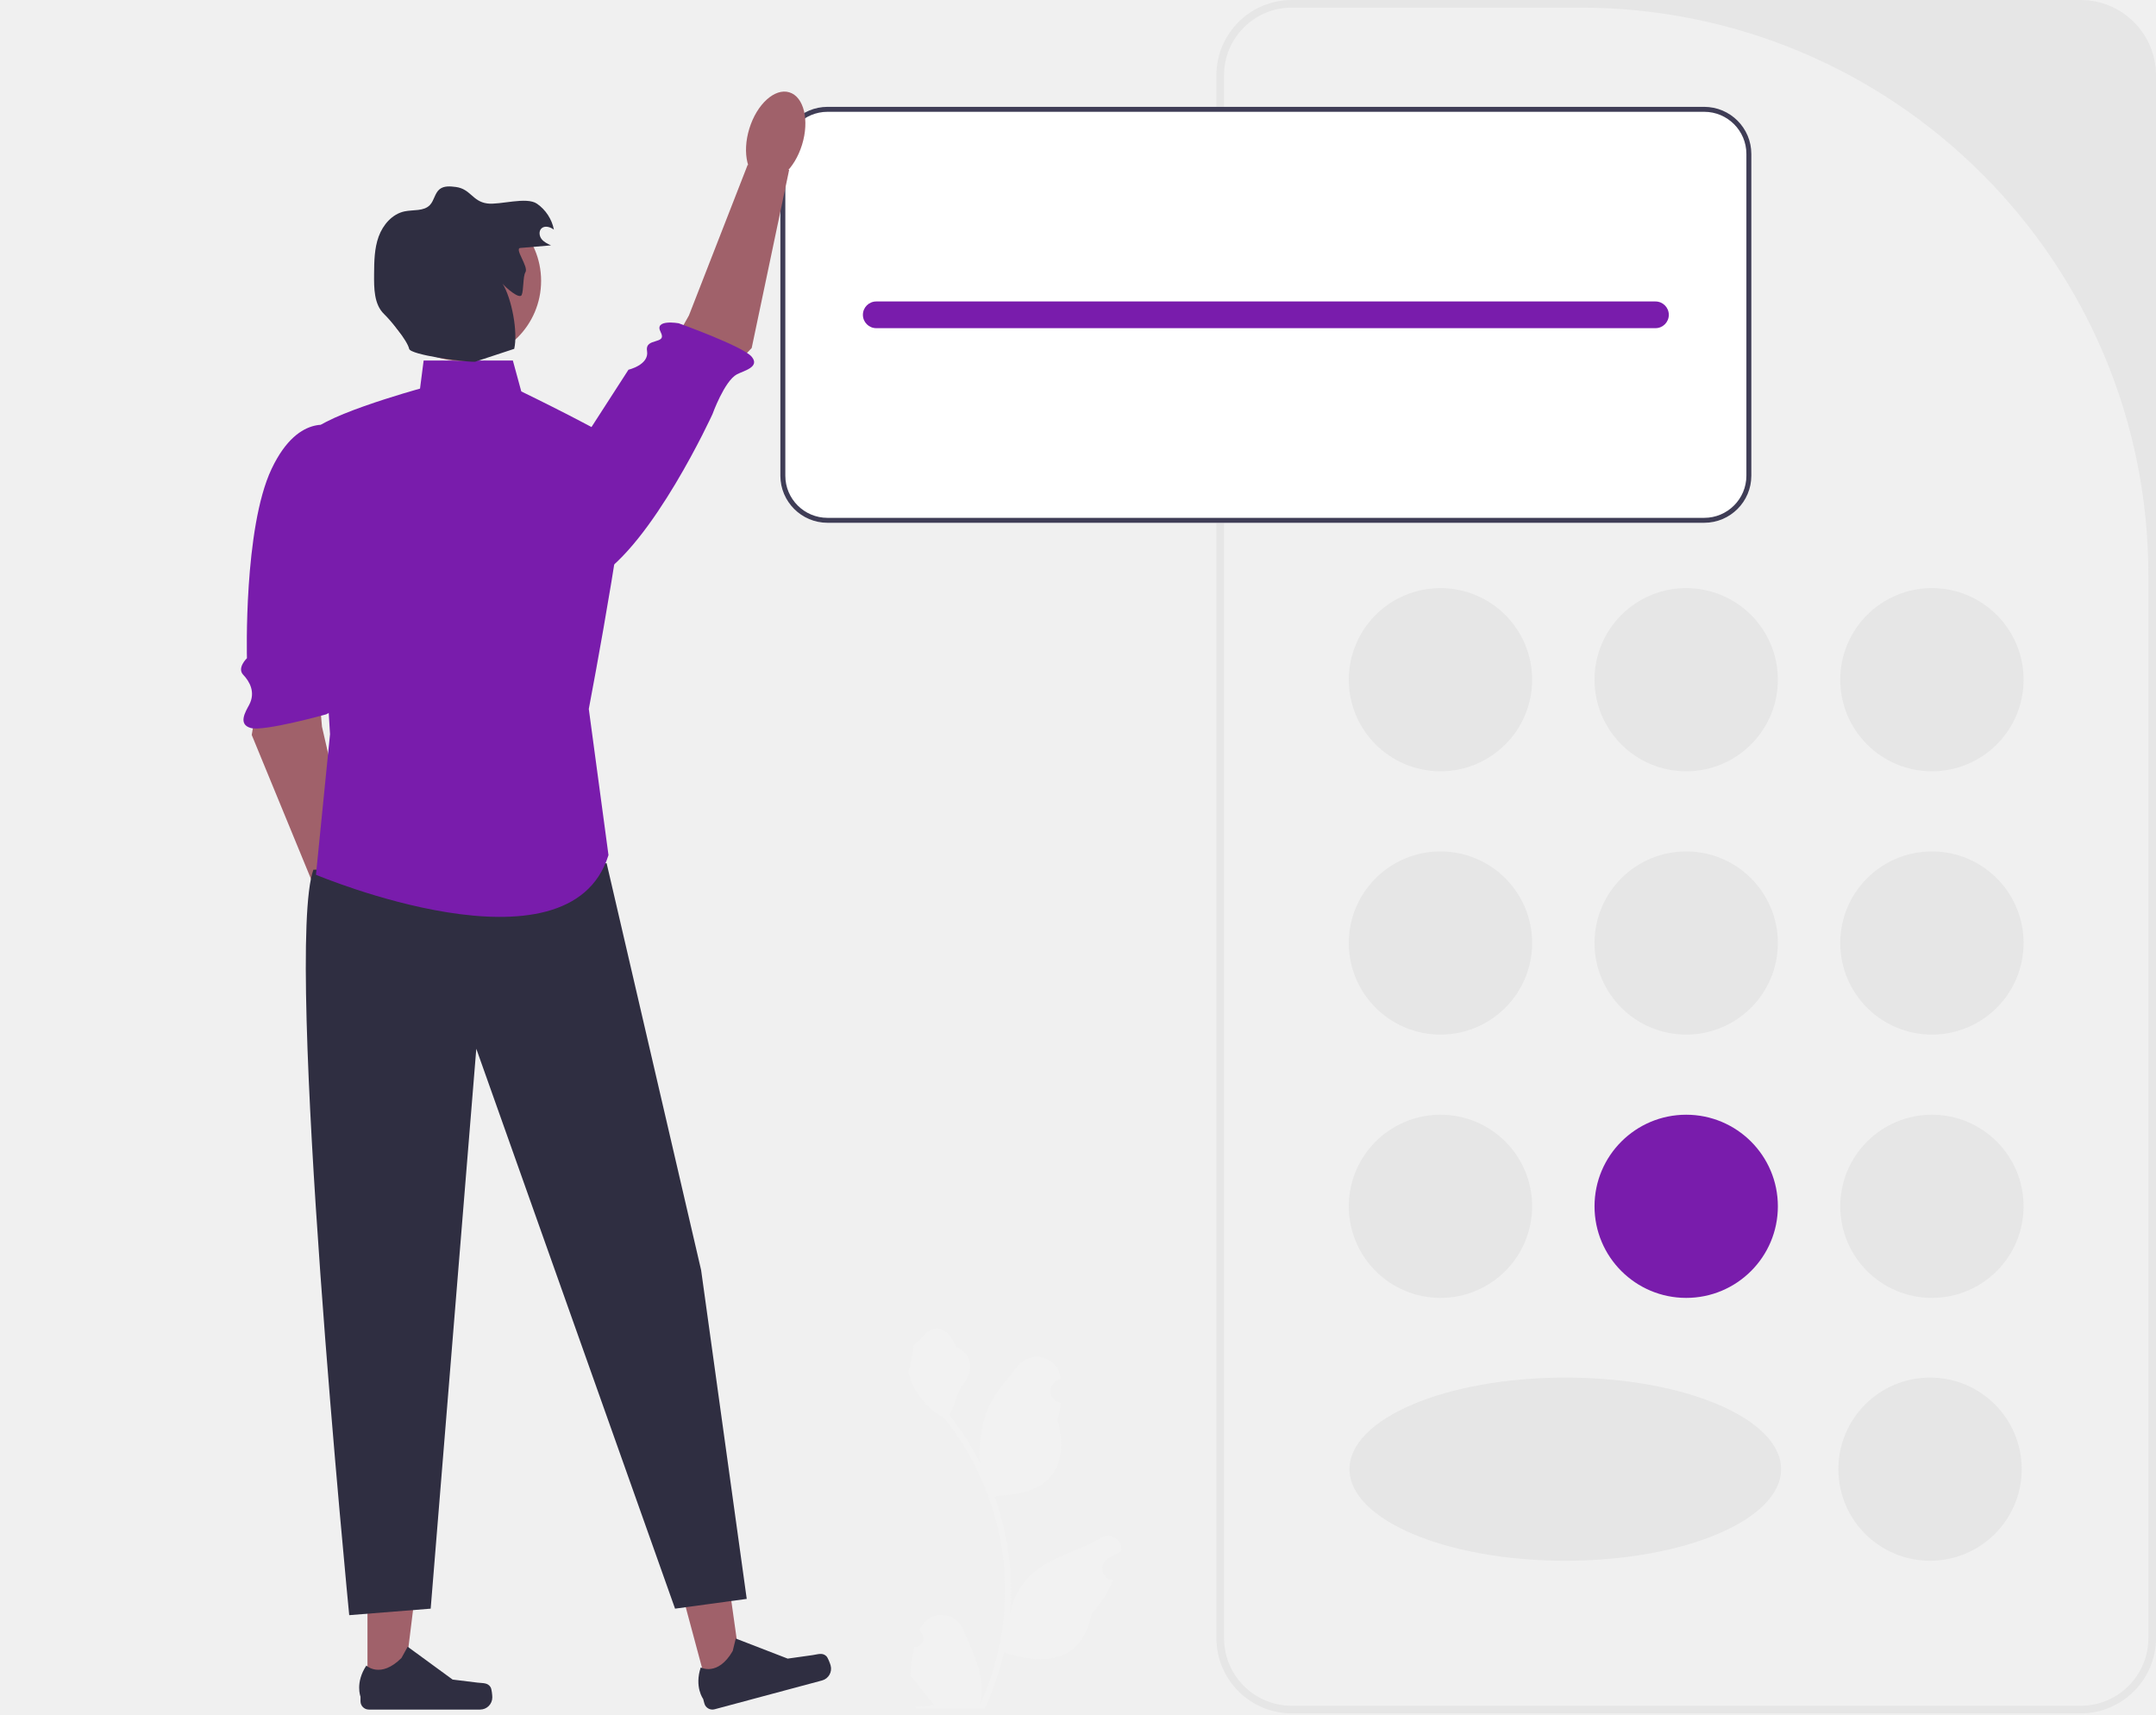
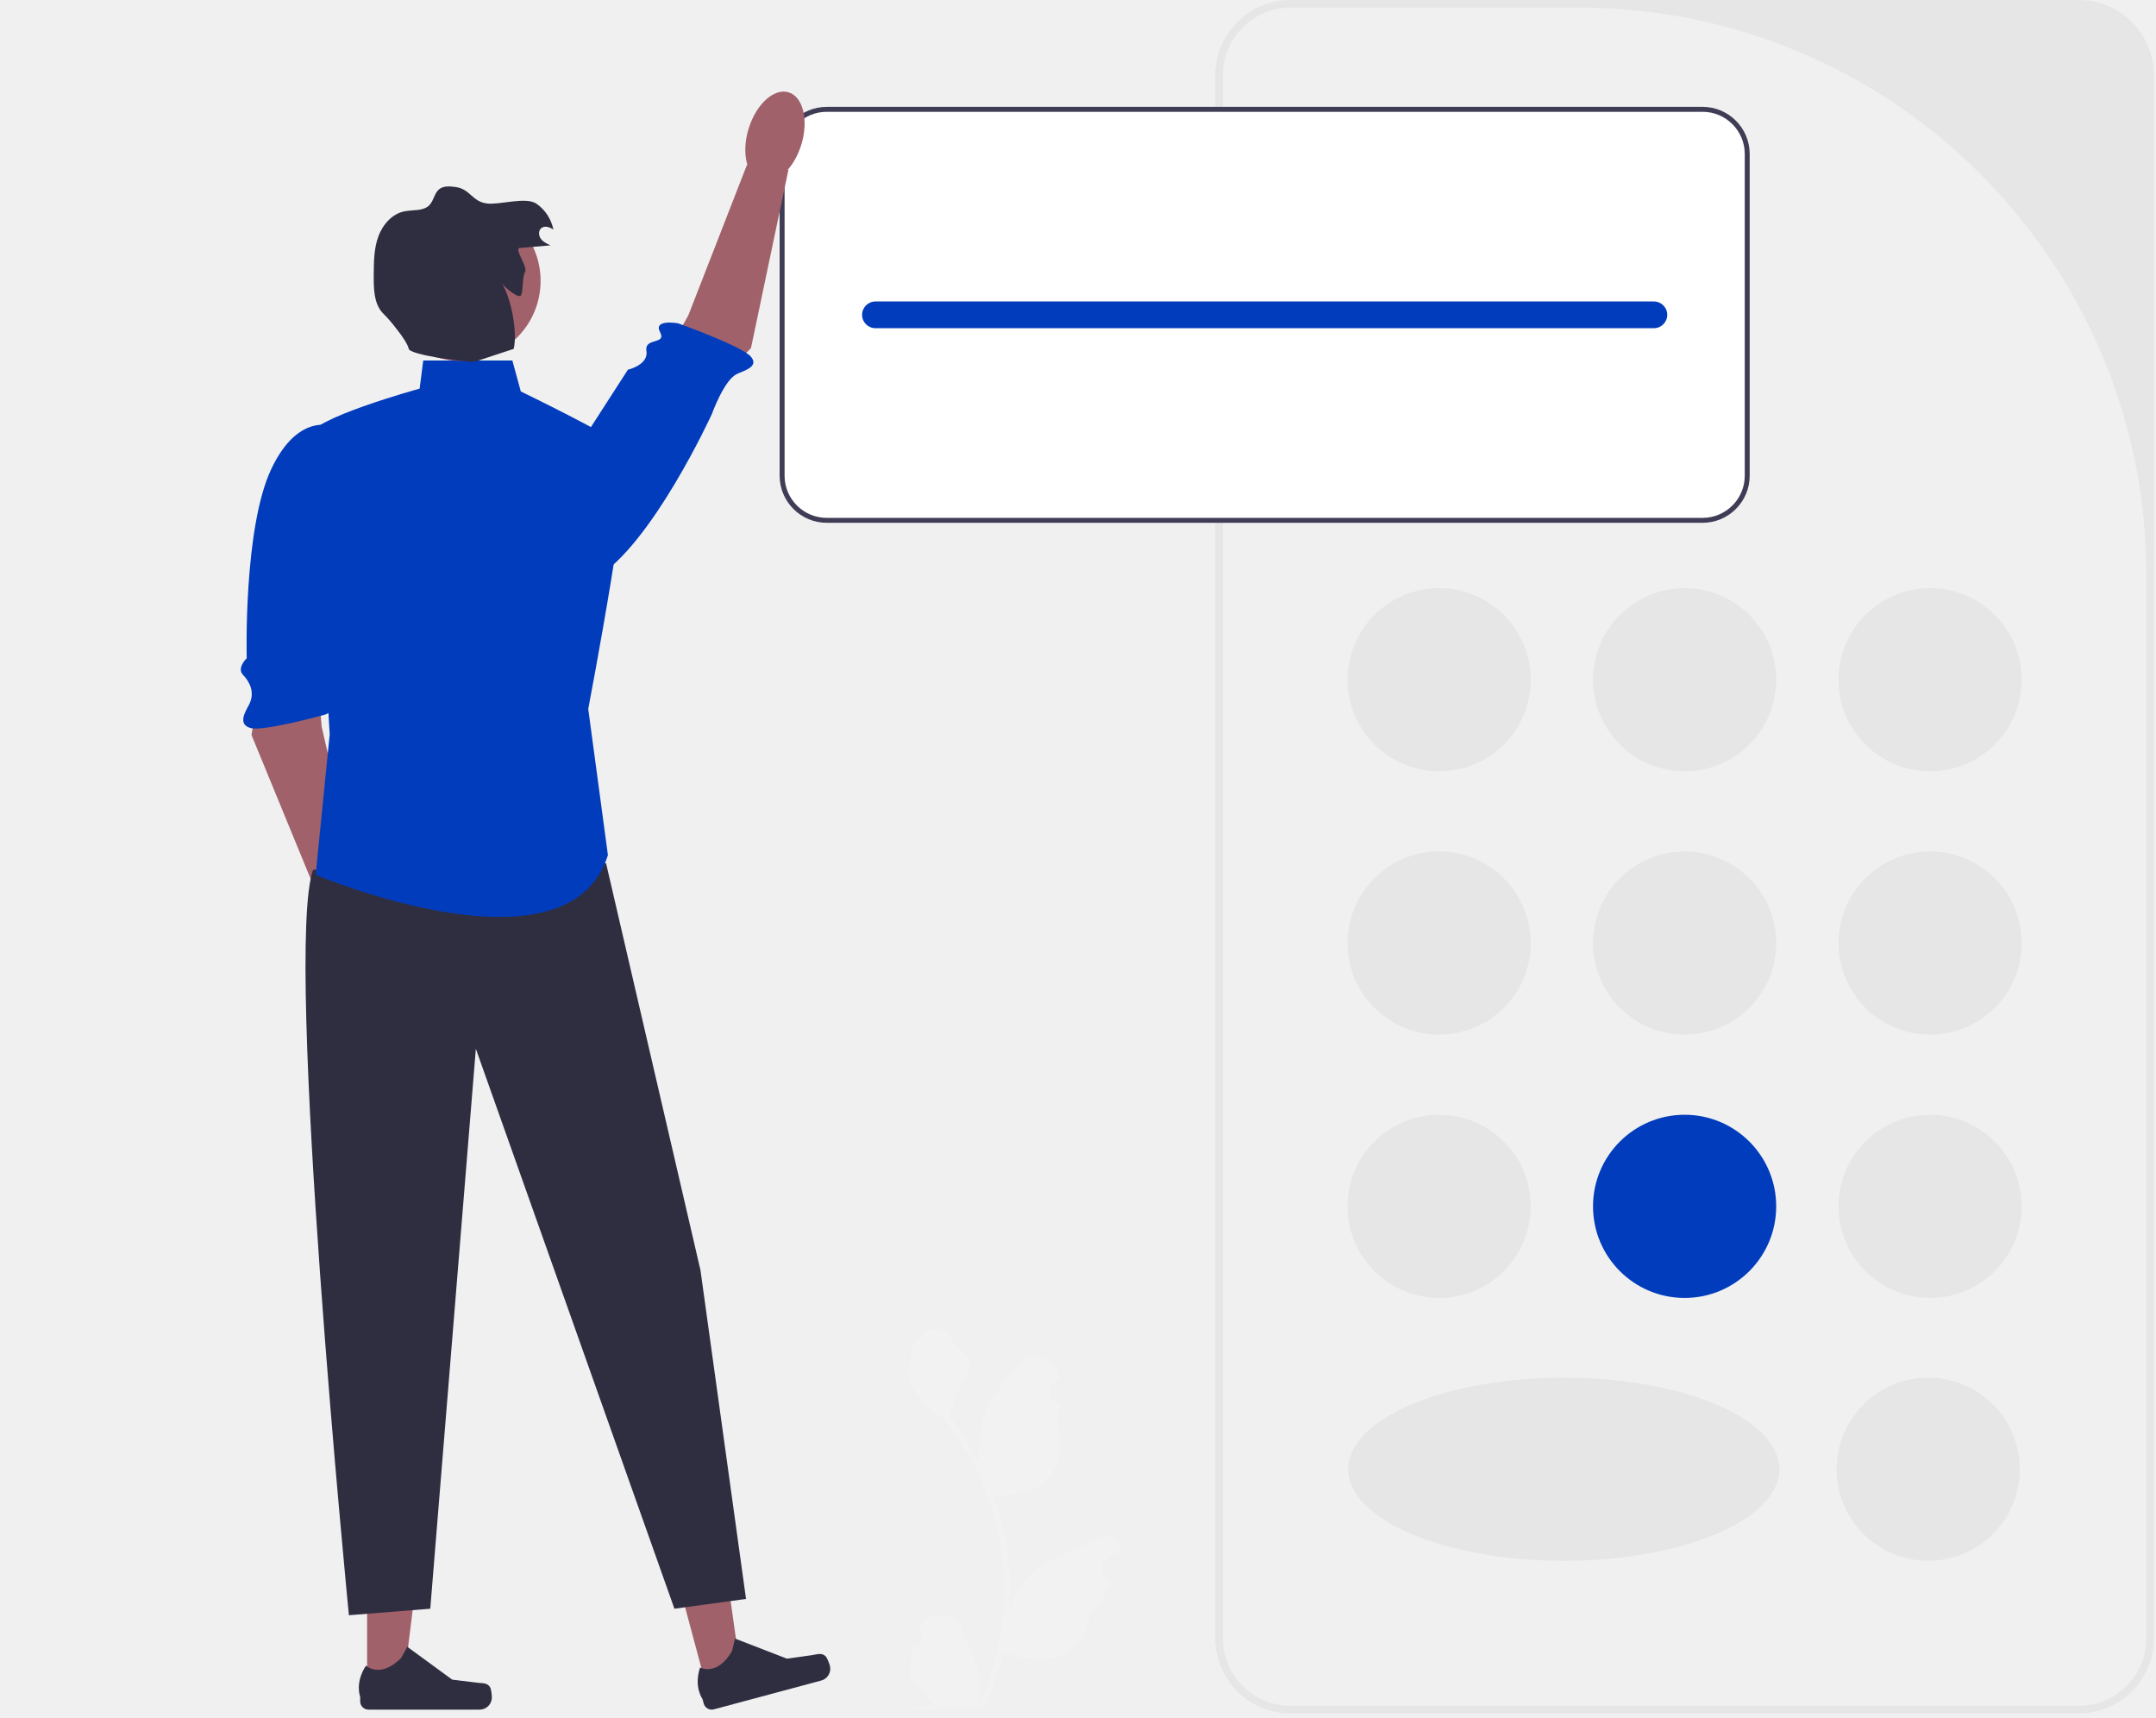
- <svg xmlns="http://www.w3.org/2000/svg" width="342" height="272" viewBox="0 0 342 272" fill="none">
-   <path d="M145.015 261.323C146.267 261.401 146.958 259.847 146.011 258.942L145.917 258.567C145.93 258.537 145.942 258.507 145.955 258.478C147.221 255.461 151.511 255.482 152.766 258.503C153.88 261.184 155.298 263.869 155.647 266.704C155.804 267.955 155.733 269.23 155.455 270.458C158.066 264.76 159.439 258.539 159.439 252.282C159.439 250.71 159.353 249.138 159.177 247.57C159.032 246.288 158.833 245.013 158.574 243.75C157.177 236.922 154.152 230.419 149.789 224.988C147.691 223.842 145.942 222.051 144.886 219.904C144.506 219.13 144.209 218.297 144.068 217.448C144.306 217.48 144.968 213.847 144.788 213.624C145.12 213.12 145.716 212.869 146.079 212.377C147.886 209.929 150.375 210.356 151.675 213.683C154.451 215.083 154.478 217.405 152.775 219.638C151.691 221.059 151.542 222.982 150.591 224.503C150.689 224.628 150.791 224.749 150.889 224.874C152.683 227.174 154.234 229.645 155.542 232.242C155.173 229.356 155.718 225.88 156.649 223.639C157.708 221.085 159.693 218.935 161.442 216.728C163.542 214.076 167.848 215.233 168.218 218.594C168.221 218.627 168.225 218.659 168.228 218.692C167.969 218.838 167.714 218.994 167.466 219.158C166.048 220.095 166.538 222.29 168.218 222.55L168.256 222.555C168.162 223.49 168.001 224.417 167.767 225.328C170.009 233.995 165.167 237.152 158.253 237.294C158.101 237.372 157.952 237.45 157.799 237.524C158.5 239.495 159.06 241.517 159.474 243.566C159.846 245.377 160.104 247.207 160.249 249.045C160.429 251.363 160.413 253.694 160.218 256.009L160.23 255.927C160.727 253.377 162.112 250.996 164.123 249.346C167.12 246.886 171.353 245.98 174.586 244.003C176.142 243.051 178.136 244.281 177.864 246.084L177.851 246.17C177.37 246.366 176.9 246.593 176.446 246.847C176.187 246.993 175.932 247.149 175.684 247.313C174.266 248.25 174.756 250.445 176.436 250.705L176.474 250.71C176.501 250.714 176.525 250.718 176.552 250.722C175.726 252.681 174.576 254.5 173.136 256.068C171.733 263.634 165.71 264.352 159.267 262.148H159.263C158.559 265.214 157.529 268.209 156.207 271.064H145.289C145.249 270.943 145.214 270.818 145.179 270.696C146.189 270.759 147.206 270.7 148.2 270.517C147.39 269.523 146.58 268.522 145.77 267.529C145.75 267.509 145.735 267.49 145.719 267.47C145.308 266.962 144.893 266.458 144.482 265.949L144.482 265.949C144.457 264.388 144.644 262.832 145.015 261.323Z" fill="#F2F2F2" />
-   <path d="M330.049 271.839H204.904C198.314 271.839 192.953 266.482 192.953 259.897V11.942C192.953 5.357 198.314 0 204.904 0H330.049C336.639 0 342 5.357 342 11.942V259.897C342 266.482 336.639 271.839 330.049 271.839ZM204.904 1.211C198.973 1.211 194.165 6.015 194.165 11.942V259.897C194.165 265.824 198.973 270.629 204.904 270.629H330.049C335.98 270.629 340.788 265.824 340.788 259.897V91.242C340.788 41.519 300.45 1.211 250.691 1.211H204.904Z" fill="#E6E6E6" />
-   <path d="M228.498 122.369C236.529 122.369 243.039 115.863 243.039 107.839C243.039 99.814 236.529 93.308 228.498 93.308C220.467 93.308 213.957 99.814 213.957 107.839C213.957 115.863 220.467 122.369 228.498 122.369Z" fill="#E6E6E6" />
-   <path d="M306.455 122.369C314.486 122.369 320.996 115.863 320.996 107.839C320.996 99.814 314.486 93.308 306.455 93.308C298.424 93.308 291.914 99.814 291.914 107.839C291.914 115.863 298.424 122.369 306.455 122.369Z" fill="#E6E6E6" />
-   <path d="M267.476 122.369C275.507 122.369 282.018 115.863 282.018 107.839C282.018 99.814 275.507 93.308 267.476 93.308C259.446 93.308 252.935 99.814 252.935 107.839C252.935 115.863 259.446 122.369 267.476 122.369Z" fill="#E6E6E6" />
-   <path d="M228.498 164.144C236.529 164.144 243.039 157.638 243.039 149.613C243.039 141.589 236.529 135.083 228.498 135.083C220.467 135.083 213.957 141.589 213.957 149.613C213.957 157.638 220.467 164.144 228.498 164.144Z" fill="#E6E6E6" />
-   <path d="M306.455 164.144C314.486 164.144 320.996 157.638 320.996 149.613C320.996 141.589 314.486 135.083 306.455 135.083C298.424 135.083 291.914 141.589 291.914 149.613C291.914 157.638 298.424 164.144 306.455 164.144Z" fill="#E6E6E6" />
-   <path d="M267.476 164.144C275.507 164.144 282.018 157.638 282.018 149.613C282.018 141.589 275.507 135.083 267.476 135.083C259.446 135.083 252.935 141.589 252.935 149.613C252.935 157.638 259.446 164.144 267.476 164.144Z" fill="#E6E6E6" />
-   <path d="M228.498 205.919C236.529 205.919 243.039 199.413 243.039 191.388C243.039 183.363 236.529 176.858 228.498 176.858C220.467 176.858 213.957 183.363 213.957 191.388C213.957 199.413 220.467 205.919 228.498 205.919Z" fill="#E6E6E6" />
-   <path d="M306.158 247.622C314.188 247.622 320.699 241.117 320.699 233.092C320.699 225.067 314.188 218.561 306.158 218.561C298.127 218.561 291.616 225.067 291.616 233.092C291.616 241.117 298.127 247.622 306.158 247.622Z" fill="#E6E6E6" />
-   <path d="M248.296 247.622C267.202 247.622 282.528 241.117 282.528 233.092C282.528 225.067 267.202 218.561 248.296 218.561C229.39 218.561 214.064 225.067 214.064 233.092C214.064 241.117 229.39 247.622 248.296 247.622Z" fill="#E6E6E6" />
-   <path d="M306.455 205.919C314.486 205.919 320.996 199.413 320.996 191.388C320.996 183.363 314.486 176.858 306.455 176.858C298.424 176.858 291.914 183.363 291.914 191.388C291.914 199.413 298.424 205.919 306.455 205.919Z" fill="#E6E6E6" />
-   <path d="M267.476 205.919C275.507 205.919 282.018 199.413 282.018 191.388C282.018 183.363 275.507 176.858 267.476 176.858C259.446 176.858 252.935 183.363 252.935 191.388C252.935 199.413 259.446 205.919 267.476 205.919Z" fill="#791CAC" />
-   <path d="M270.334 16.952H131.264C127.141 16.952 123.787 20.303 123.787 24.423V75.473C123.787 79.594 127.141 82.944 131.264 82.944H270.334C274.458 82.944 277.811 79.594 277.811 75.473V24.423C277.811 20.303 274.458 16.952 270.334 16.952Z" fill="white" />
-   <path d="M270.334 16.952H131.264C127.141 16.952 123.787 20.303 123.787 24.423V75.473C123.787 79.594 127.141 82.944 131.264 82.944H270.334C274.458 82.944 277.811 79.594 277.811 75.473V24.423C277.811 20.303 274.458 16.952 270.334 16.952ZM277.025 75.473C277.025 79.162 274.025 82.159 270.334 82.159H131.264C127.573 82.159 124.574 79.162 124.574 75.473V24.423C124.574 20.735 127.573 17.738 131.264 17.738H270.334C274.025 17.738 277.025 20.735 277.025 24.423V75.473Z" fill="#3F3D56" />
-   <path d="M262.599 47.829H138.999C137.828 47.829 136.879 48.778 136.879 49.948C136.879 51.118 137.828 52.067 138.999 52.067H262.599C263.77 52.067 264.72 51.118 264.72 49.948C264.72 48.778 263.77 47.829 262.599 47.829Z" fill="#791CAC" />
-   <path d="M41.171 109.233L39.932 116.604L50.917 143.306L56.811 140.278L51.074 115.291L50.25 105.754L41.171 109.233Z" fill="#A0616A" />
-   <path d="M53.297 67.765C53.297 67.765 47.545 64.981 43.083 74.388C38.62 83.795 39.172 104.426 39.172 104.426C39.172 104.426 37.547 105.972 38.579 107.055C39.611 108.138 40.572 109.856 39.52 111.836C38.965 112.88 37.682 114.922 39.784 115.502C41.886 116.082 51.718 113.341 51.718 113.341C51.718 113.341 55.395 111.696 53.306 110.587C51.217 109.479 54.159 102.774 54.159 102.774L56.59 83.405L53.297 67.765Z" fill="#791CAC" />
-   <path d="M57.813 153.508C60.121 152.799 61.025 149.075 59.831 145.19C58.637 141.305 55.798 138.73 53.489 139.438C51.181 140.147 50.277 143.87 51.471 147.756C52.665 151.641 55.504 154.216 57.813 153.508Z" fill="#A0616A" />
-   <path d="M112.256 267.946L117.761 266.47L114.682 244.548L106.557 246.727L112.256 267.946Z" fill="#A0616A" />
-   <path d="M131.085 262.764C131.333 263.007 131.674 263.914 131.764 264.249C132.041 265.28 131.429 266.34 130.397 266.617L113.348 271.189C112.644 271.377 111.92 270.96 111.731 270.257L111.54 269.547C111.54 269.547 110.125 267.642 111.155 264.548C111.155 264.548 113.866 266.027 116.226 261.94L116.714 259.964L124.949 263.149L128.891 262.595C129.753 262.474 130.461 262.157 131.085 262.764Z" fill="#2F2E41" />
-   <path d="M58.292 267.82L63.993 267.819L66.704 245.849L58.291 245.85L58.292 267.82Z" fill="#A0616A" />
-   <path d="M77.822 267.691C77.999 267.989 78.093 268.953 78.093 269.301C78.093 270.368 77.227 271.234 76.158 271.234H58.506C57.777 271.234 57.186 270.644 57.186 269.915V269.181C57.186 269.181 56.313 266.974 58.111 264.253C58.111 264.253 60.345 266.383 63.684 263.047L64.669 261.264L71.796 266.473L75.746 266.959C76.611 267.065 77.377 266.943 77.822 267.691Z" fill="#2F2E41" />
-   <path d="M96.228 136.952L111.216 201.511L118.452 253.674L107.082 255.223L75.554 166.391L68.318 255.223L55.396 256.256C55.396 256.256 45.059 150.897 49.711 137.985L96.228 136.952Z" fill="#2F2E41" />
-   <path d="M114.069 60.613L119.24 55.213L125.179 26.959L118.601 26.152L109.287 50.039L104.603 58.389L114.069 60.613Z" fill="#A0616A" />
-   <path d="M80.709 88.094C80.709 88.094 85.549 97.011 94.533 91.739C103.516 86.467 113.017 65.711 113.017 65.711C113.017 65.711 114.914 60.434 116.898 59.388C117.944 58.836 120.636 58.241 119.224 56.581C117.812 54.92 107.658 51.289 107.658 51.289C107.658 51.289 103.691 50.585 104.795 52.675C105.899 54.766 102.273 53.471 102.639 55.683C103.005 57.895 99.693 58.657 99.693 58.657L80.709 88.094Z" fill="#791CAC" />
-   <path d="M127.225 22.968C128.423 19.084 127.524 15.36 125.216 14.649C122.909 13.937 120.066 16.509 118.868 20.393C117.669 24.277 118.568 28.002 120.876 28.713C123.184 29.424 126.026 26.852 127.225 22.968Z" fill="#A0616A" />
-   <path d="M81.352 57.197H67.201L66.628 61.656C66.628 61.656 48.781 66.56 49.227 69.235C49.673 71.91 52.35 116.495 52.35 116.495L50.12 138.787C50.12 138.787 90.275 155.729 96.522 135.666L93.399 112.482C93.399 112.482 100.984 72.802 99.199 71.019C97.414 69.235 82.69 62.102 82.69 62.102L81.352 57.197Z" fill="#791CAC" />
-   <path d="M73.132 57.253C80.147 57.253 85.834 51.57 85.834 44.561C85.834 37.551 80.147 31.868 73.132 31.868C66.117 31.868 60.43 37.551 60.43 44.561C60.43 51.57 66.117 57.253 73.132 57.253Z" fill="#A0616A" />
-   <path d="M82.539 39.34C84.162 39.203 85.784 39.066 87.407 38.928C86.85 38.673 86.269 38.399 85.897 37.911C85.525 37.423 85.448 36.652 85.897 36.234C86.422 35.745 87.291 36.004 87.864 36.434C87.549 34.787 86.565 33.278 85.184 32.324C83.498 31.158 79.326 32.548 77.294 32.28C74.948 31.971 74.655 29.973 72.31 29.665C71.426 29.548 70.431 29.46 69.736 30.018C68.965 30.637 68.878 31.808 68.198 32.525C67.227 33.549 65.562 33.247 64.18 33.535C62.222 33.943 60.746 35.659 60.064 37.538C59.383 39.416 59.358 41.46 59.34 43.459C59.321 45.698 59.314 48.291 60.935 49.838C61.922 50.78 64.613 54.014 64.903 55.347C65.11 56.294 73.527 57.447 75.352 57.395L81.57 55.347C82.181 52.658 81.17 47.339 79.717 44.994C80.196 45.626 82.408 47.527 82.747 46.811C83.085 46.094 82.931 43.849 83.353 43.178C83.884 42.331 81.542 39.424 82.539 39.34Z" fill="#2F2E41" />
+ <svg xmlns="http://www.w3.org/2000/svg" width="565" height="450" viewBox="0 0 565 450" fill="none">
+   <g clip-path="url(#clip0_5636_176)">
+     <path d="M239.346 431.63C241.412 431.759 242.554 429.193 240.991 427.697L240.835 427.079C240.856 427.029 240.876 426.98 240.897 426.93C242.986 421.948 250.067 421.983 252.138 426.972C253.977 431.4 256.318 435.836 256.894 440.518C257.152 442.585 257.036 444.69 256.578 446.718C260.886 437.308 263.153 427.032 263.153 416.698C263.153 414.101 263.011 411.505 262.72 408.915C262.481 406.796 262.152 404.69 261.725 402.604C259.419 391.327 254.427 380.586 247.225 371.615C243.763 369.722 240.876 366.764 239.132 363.218C238.506 361.939 238.015 360.564 237.782 359.162C238.176 359.214 239.268 353.213 238.971 352.845C239.52 352.012 240.502 351.598 241.102 350.785C244.084 346.741 248.193 347.447 250.338 352.942C254.921 355.255 254.965 359.09 252.153 362.779C250.364 365.126 250.119 368.301 248.549 370.814C248.711 371.02 248.879 371.221 249.04 371.427C252.001 375.225 254.562 379.307 256.721 383.596C256.111 378.83 257.012 373.088 258.548 369.386C260.296 365.169 263.572 361.617 266.458 357.971C269.924 353.592 277.031 355.503 277.642 361.055C277.648 361.108 277.654 361.162 277.659 361.216C277.231 361.458 276.811 361.715 276.401 361.986C274.061 363.533 274.87 367.16 277.642 367.588L277.704 367.597C277.549 369.141 277.285 370.672 276.897 372.177C280.599 386.492 272.607 391.706 261.196 391.941C260.944 392.07 260.698 392.199 260.446 392.322C261.603 395.577 262.526 398.916 263.211 402.301C263.824 405.291 264.251 408.314 264.49 411.35C264.787 415.18 264.761 419.029 264.438 422.853L264.457 422.717C265.278 418.506 267.564 414.573 270.884 411.847C275.83 407.784 282.817 406.288 288.152 403.023C290.721 401.451 294.012 403.482 293.563 406.46L293.542 406.602C292.747 406.925 291.972 407.3 291.223 407.72C290.794 407.962 290.374 408.218 289.964 408.49C287.625 410.037 288.433 413.663 291.205 414.091L291.268 414.101C291.313 414.107 291.352 414.114 291.397 414.12C290.034 417.356 288.136 420.36 285.759 422.95C283.444 435.447 273.503 436.633 262.868 432.993H262.862C261.699 438.057 260.001 443.004 257.818 447.719H239.797C239.733 447.519 239.675 447.313 239.617 447.112C241.283 447.216 242.962 447.119 244.603 446.815C243.266 445.175 241.929 443.521 240.592 441.881C240.56 441.848 240.534 441.816 240.508 441.784C239.83 440.944 239.145 440.111 238.467 439.271L238.467 439.27C238.424 436.693 238.734 434.123 239.346 431.63Z" fill="#F2F2F2" />
+     <path d="M544.743 449H338.192C327.316 449 318.468 440.151 318.468 429.275V19.725C318.468 8.849 327.316 0 338.192 0H544.743C555.619 0 564.468 8.849 564.468 19.725V429.275C564.468 440.151 555.619 449 544.743 449ZM338.192 2C328.403 2 320.468 9.935 320.468 19.724V429.275C320.468 439.064 328.403 447 338.192 447H544.743C554.532 447 562.468 439.064 562.468 429.275V150.705C562.468 68.577 495.89 2 413.763 2H338.192Z" fill="#E6E6E6" />
+     <path d="M377.134 202.118C390.389 202.118 401.134 191.373 401.134 178.118C401.134 164.863 390.389 154.118 377.134 154.118C363.879 154.118 353.134 164.863 353.134 178.118C353.134 191.373 363.879 202.118 377.134 202.118Z" fill="#E6E6E6" />
+     <path d="M505.801 202.118C519.056 202.118 529.801 191.373 529.801 178.118C529.801 164.863 519.056 154.118 505.801 154.118C492.546 154.118 481.801 164.863 481.801 178.118C481.801 191.373 492.546 202.118 505.801 202.118Z" fill="#E6E6E6" />
+     <path d="M441.467 202.118C454.722 202.118 465.467 191.373 465.467 178.118C465.467 164.863 454.722 154.118 441.467 154.118C428.212 154.118 417.467 164.863 417.467 178.118C417.467 191.373 428.212 202.118 441.467 202.118Z" fill="#E6E6E6" />
+     <path d="M377.134 271.118C390.389 271.118 401.134 260.373 401.134 247.118C401.134 233.863 390.389 223.118 377.134 223.118C363.879 223.118 353.134 233.863 353.134 247.118C353.134 260.373 363.879 271.118 377.134 271.118Z" fill="#E6E6E6" />
+     <path d="M505.801 271.118C519.056 271.118 529.801 260.373 529.801 247.118C529.801 233.863 519.056 223.118 505.801 223.118C492.546 223.118 481.801 233.863 481.801 247.118C481.801 260.373 492.546 271.118 505.801 271.118Z" fill="#E6E6E6" />
+     <path d="M441.467 271.118C454.722 271.118 465.467 260.373 465.467 247.118C465.467 233.863 454.722 223.118 441.467 223.118C428.212 223.118 417.467 233.863 417.467 247.118C417.467 260.373 428.212 271.118 441.467 271.118Z" fill="#E6E6E6" />
+     <path d="M377.134 340.118C390.389 340.118 401.134 329.373 401.134 316.118C401.134 302.863 390.389 292.118 377.134 292.118C363.879 292.118 353.134 302.863 353.134 316.118C353.134 329.373 363.879 340.118 377.134 340.118Z" fill="#E6E6E6" />
+     <path d="M505.31 409C518.565 409 529.31 398.255 529.31 385C529.31 371.745 518.565 361 505.31 361C492.055 361 481.31 371.745 481.31 385C481.31 398.255 492.055 409 505.31 409Z" fill="#E6E6E6" />
+     <path d="M409.81 409C441.014 409 466.31 398.255 466.31 385C466.31 371.745 441.014 361 409.81 361C378.606 361 353.31 371.745 353.31 385C353.31 398.255 378.606 409 409.81 409Z" fill="#E6E6E6" />
+     <path d="M505.801 340.118C519.056 340.118 529.801 329.373 529.801 316.118C529.801 302.863 519.056 292.118 505.801 292.118C492.546 292.118 481.801 302.863 481.801 316.118C481.801 329.373 492.546 340.118 505.801 340.118Z" fill="#E6E6E6" />
+     <path d="M441.467 340.118C454.722 340.118 465.467 329.373 465.467 316.118C465.467 302.863 454.722 292.118 441.467 292.118C428.212 292.118 417.467 302.863 417.467 316.118C417.467 329.373 428.212 340.118 441.467 340.118Z" fill="#013CBC" />
+     <path d="M446.184 28H216.65C209.844 28 204.31 33.534 204.31 40.34V124.66C204.31 131.466 209.844 137 216.65 137H446.184C452.99 137 458.524 131.466 458.524 124.66V40.34C458.524 33.534 452.99 28 446.184 28Z" fill="white" />
+     <path d="M446.184 28H216.65C209.844 28 204.31 33.534 204.31 40.34V124.66C204.31 131.466 209.844 137 216.65 137H446.184C452.99 137 458.524 131.466 458.524 124.66V40.34C458.524 33.534 452.99 28 446.184 28ZM457.227 124.66C457.227 130.752 452.276 135.702 446.184 135.702H216.65C210.558 135.702 205.608 130.752 205.608 124.66V40.34C205.608 34.248 210.558 29.298 216.65 29.298H446.184C452.276 29.298 457.227 34.248 457.227 40.34V124.66Z" fill="#3F3D56" />
+     <path d="M433.417 79H229.417C227.484 79 225.917 80.567 225.917 82.5C225.917 84.433 227.484 86 229.417 86H433.417C435.35 86 436.917 84.433 436.917 82.5C436.917 80.567 435.35 79 433.417 79Z" fill="#013CBC" />
+     <path d="M67.952 180.421L65.908 192.596L84.038 236.7L93.766 231.699L84.298 190.427L82.937 174.676L67.952 180.421Z" fill="#A0616A" />
+     <path d="M87.966 111.929C87.966 111.929 78.474 107.33 71.108 122.868C63.742 138.405 64.654 172.482 64.654 172.482C64.654 172.482 61.972 175.036 63.674 176.824C65.377 178.612 66.964 181.45 65.227 184.721C64.312 186.445 62.193 189.818 65.663 190.776C69.132 191.734 85.361 187.207 85.361 187.207C85.361 187.207 91.429 184.489 87.981 182.658C84.533 180.827 89.389 169.753 89.389 169.753L93.402 137.761L87.966 111.929Z" fill="#013CBC" />
+     <path d="M95.42 253.55C99.23 252.38 100.721 246.23 98.751 239.812C96.78 233.395 92.094 229.142 88.284 230.312C84.474 231.482 82.982 237.632 84.953 244.049C86.923 250.467 91.61 254.72 95.42 253.55Z" fill="#A0616A" />
+     <path d="M185.278 442.57L194.364 440.131L189.282 403.923L175.872 407.522L185.278 442.57Z" fill="#A0616A" />
+     <path d="M216.354 434.01C216.765 434.411 217.327 435.909 217.475 436.463C217.932 438.166 216.922 439.917 215.219 440.374L187.079 447.925C185.917 448.237 184.722 447.548 184.411 446.386L184.096 445.214C184.096 445.214 181.759 442.067 183.461 436.958C183.461 436.958 187.935 439.4 191.829 432.649L192.636 429.385L206.227 434.645L212.733 433.731C214.156 433.531 215.325 433.007 216.354 434.01Z" fill="#2F2E41" />
+     <path d="M96.211 442.361L105.619 442.36L110.095 406.072L96.21 406.073L96.211 442.361Z" fill="#A0616A" />
+     <path d="M128.444 442.148C128.737 442.641 128.892 444.233 128.892 444.807C128.892 446.57 127.462 448 125.699 448H96.563C95.36 448 94.385 447.025 94.385 445.822V444.609C94.385 444.609 92.944 440.963 95.911 436.47C95.911 436.47 99.599 439.988 105.11 434.477L106.735 431.533L118.499 440.136L125.019 440.939C126.446 441.115 127.71 440.912 128.444 442.148Z" fill="#2F2E41" />
+     <path d="M158.823 226.205L183.562 332.837L195.504 418.996L176.737 421.555L124.701 274.829L112.758 421.555L91.431 423.261C91.431 423.261 74.37 249.238 82.048 227.911L158.823 226.205Z" fill="#2F2E41" />
+     <path d="M188.269 100.115L196.805 91.196L206.607 44.529L195.751 43.196L180.377 82.65L172.646 96.441L188.269 100.115Z" fill="#A0616A" />
+     <path d="M133.21 145.505C133.21 145.505 141.198 160.235 156.025 151.527C170.852 142.819 186.533 108.535 186.533 108.535C186.533 108.535 189.664 99.82 192.94 98.091C194.666 97.18 199.108 96.198 196.778 93.455C194.447 90.712 177.688 84.716 177.688 84.716C177.688 84.716 171.141 83.552 172.963 87.004C174.785 90.457 168.801 88.318 169.405 91.972C170.009 95.626 164.543 96.885 164.543 96.885L133.21 145.505Z" fill="#013CBC" />
+     <path d="M209.983 37.937C211.961 31.522 210.477 25.37 206.668 24.195C202.859 23.02 198.168 27.268 196.19 33.683C194.212 40.098 195.696 46.251 199.505 47.425C203.313 48.6 208.005 44.352 209.983 37.937Z" fill="#A0616A" />
+     <path d="M134.271 94.474H110.915L109.969 101.838C109.969 101.838 80.513 109.938 81.249 114.357C81.986 118.775 86.404 192.416 86.404 192.416L82.722 229.237C82.722 229.237 148.999 257.22 159.309 224.082L154.154 185.788C154.154 185.788 166.673 120.248 163.727 117.302C160.782 114.357 136.48 102.574 136.48 102.574L134.271 94.474Z" fill="#013CBC" />
+     <path d="M120.704 94.565C132.282 94.565 141.668 85.179 141.668 73.601C141.668 62.023 132.282 52.637 120.704 52.637C109.126 52.637 99.74 62.023 99.74 73.601C99.74 85.179 109.126 94.565 120.704 94.565Z" fill="#A0616A" />
+     <path d="M136.229 64.978C138.908 64.751 141.586 64.525 144.265 64.298C143.344 63.876 142.385 63.424 141.772 62.618C141.158 61.812 141.032 60.538 141.773 59.847C142.639 59.041 144.073 59.468 145.019 60.179C144.498 57.458 142.874 54.965 140.596 53.389C137.812 51.464 130.927 53.759 127.572 53.317C123.701 52.807 123.218 49.507 119.347 48.997C117.888 48.805 116.245 48.66 115.098 49.581C113.825 50.604 113.683 52.537 112.56 53.721C110.957 55.413 108.209 54.914 105.928 55.39C102.696 56.064 100.261 58.898 99.136 62.001C98.011 65.104 97.969 68.48 97.94 71.781C97.908 75.48 97.897 79.762 100.572 82.317C102.202 83.874 106.642 89.215 107.122 91.417C107.463 92.981 121.356 94.886 124.367 94.799L134.63 91.417C135.639 86.975 133.97 78.189 131.572 74.317C132.362 75.361 136.014 78.501 136.572 77.317C137.131 76.134 136.877 72.426 137.572 71.317C138.45 69.918 134.584 65.117 136.229 64.978Z" fill="#2F2E41" />
+   </g>
+   <defs>
+     <clipPath id="clip0_5636_176">
+       <rect width="564.468" height="449.265" fill="white" />
+     </clipPath>
+   </defs>
</svg>
